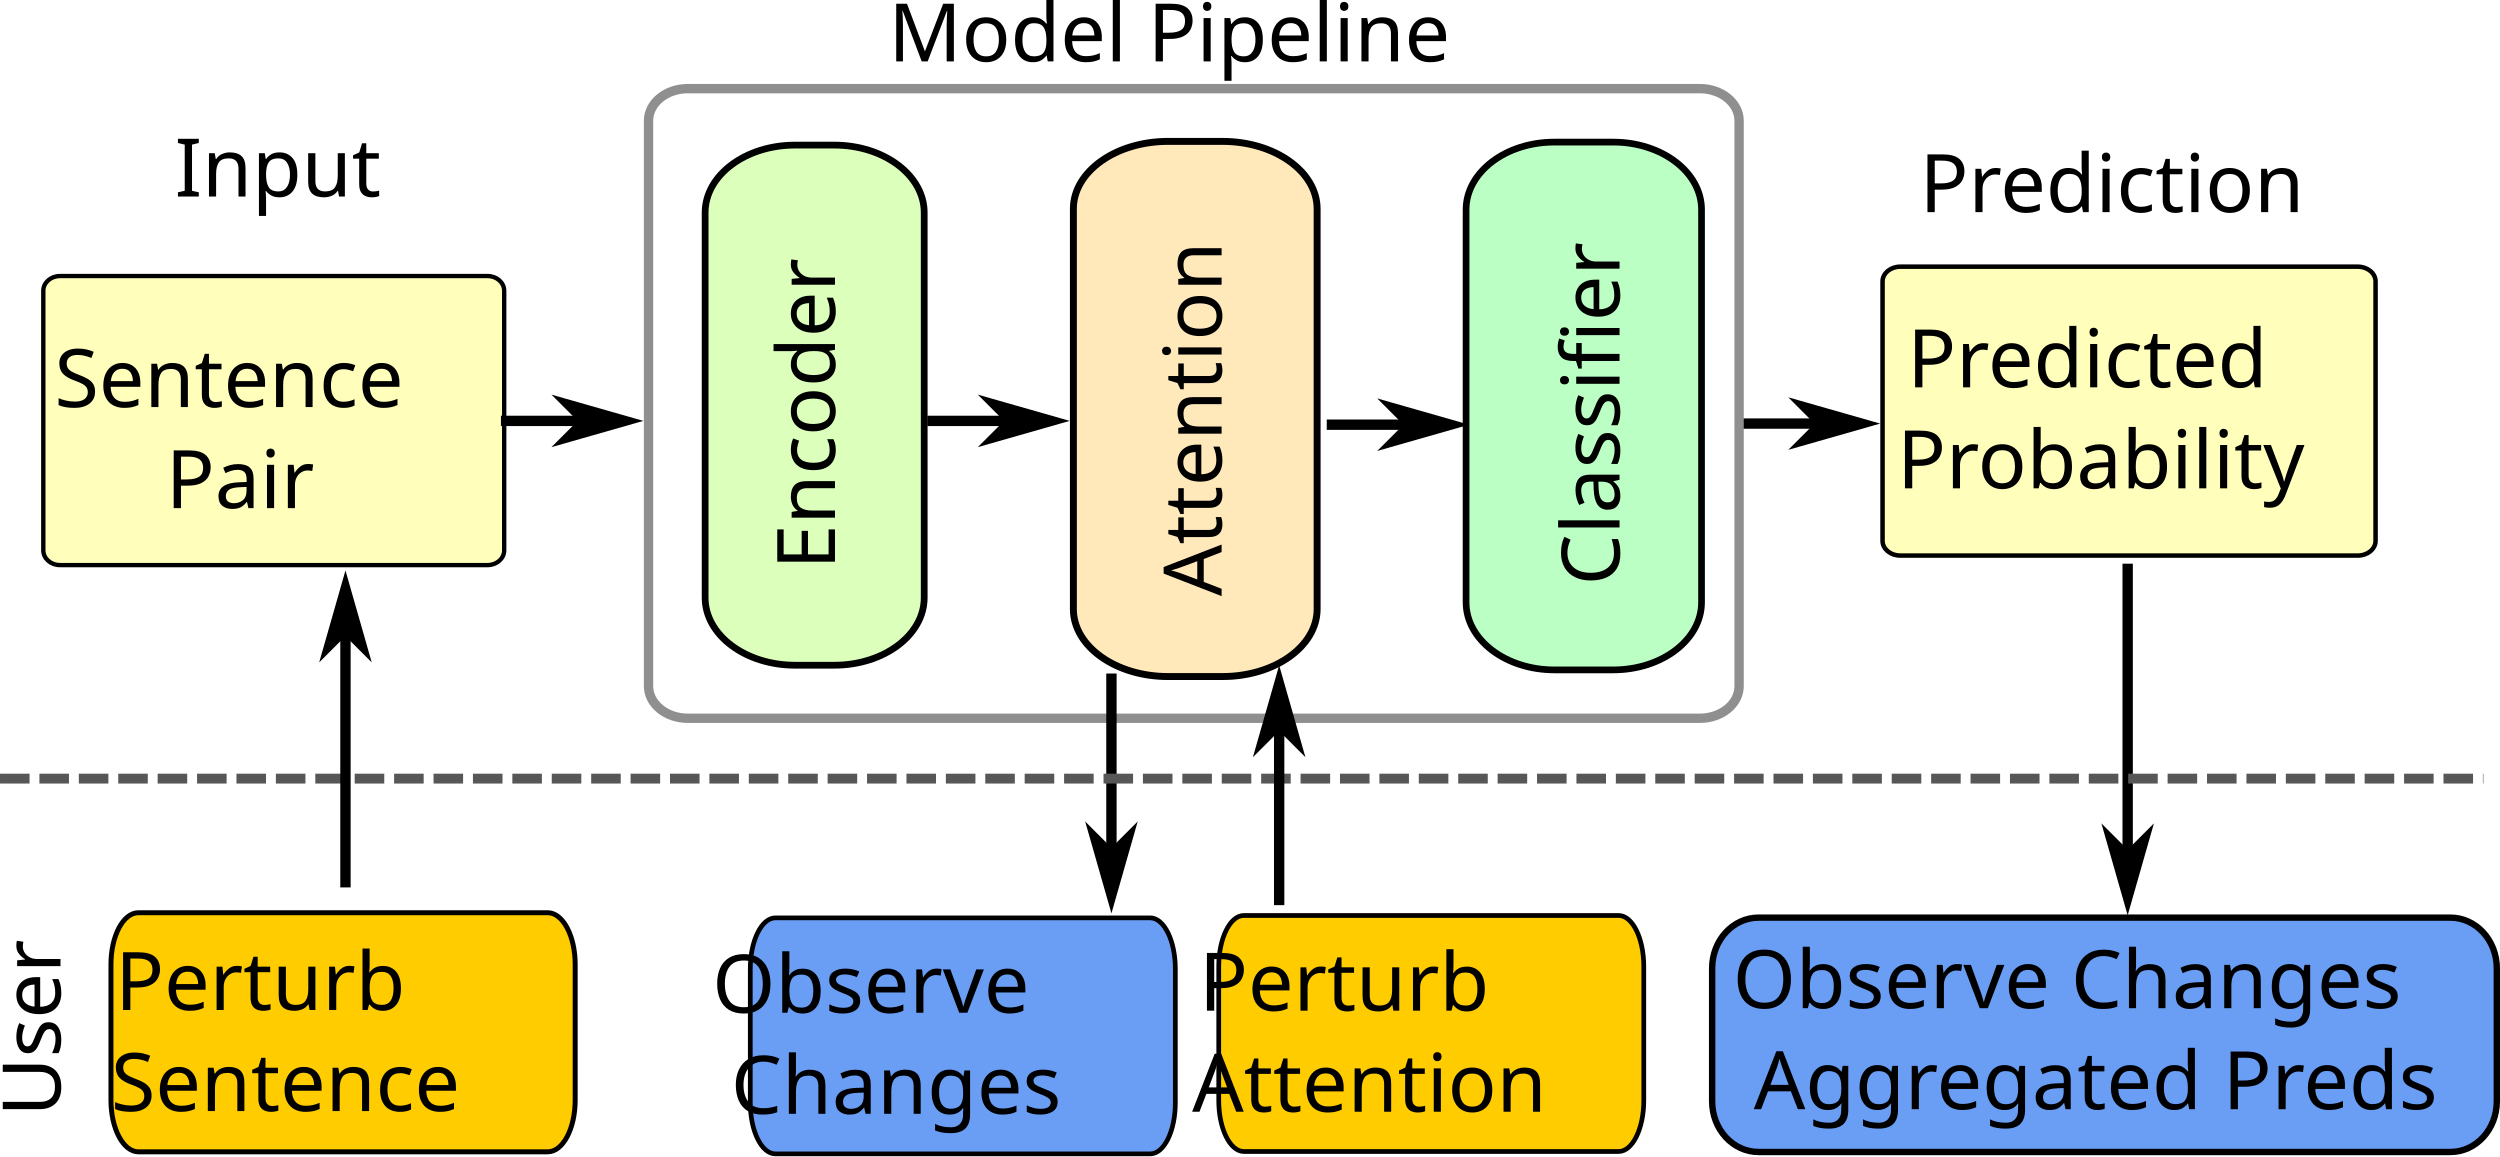
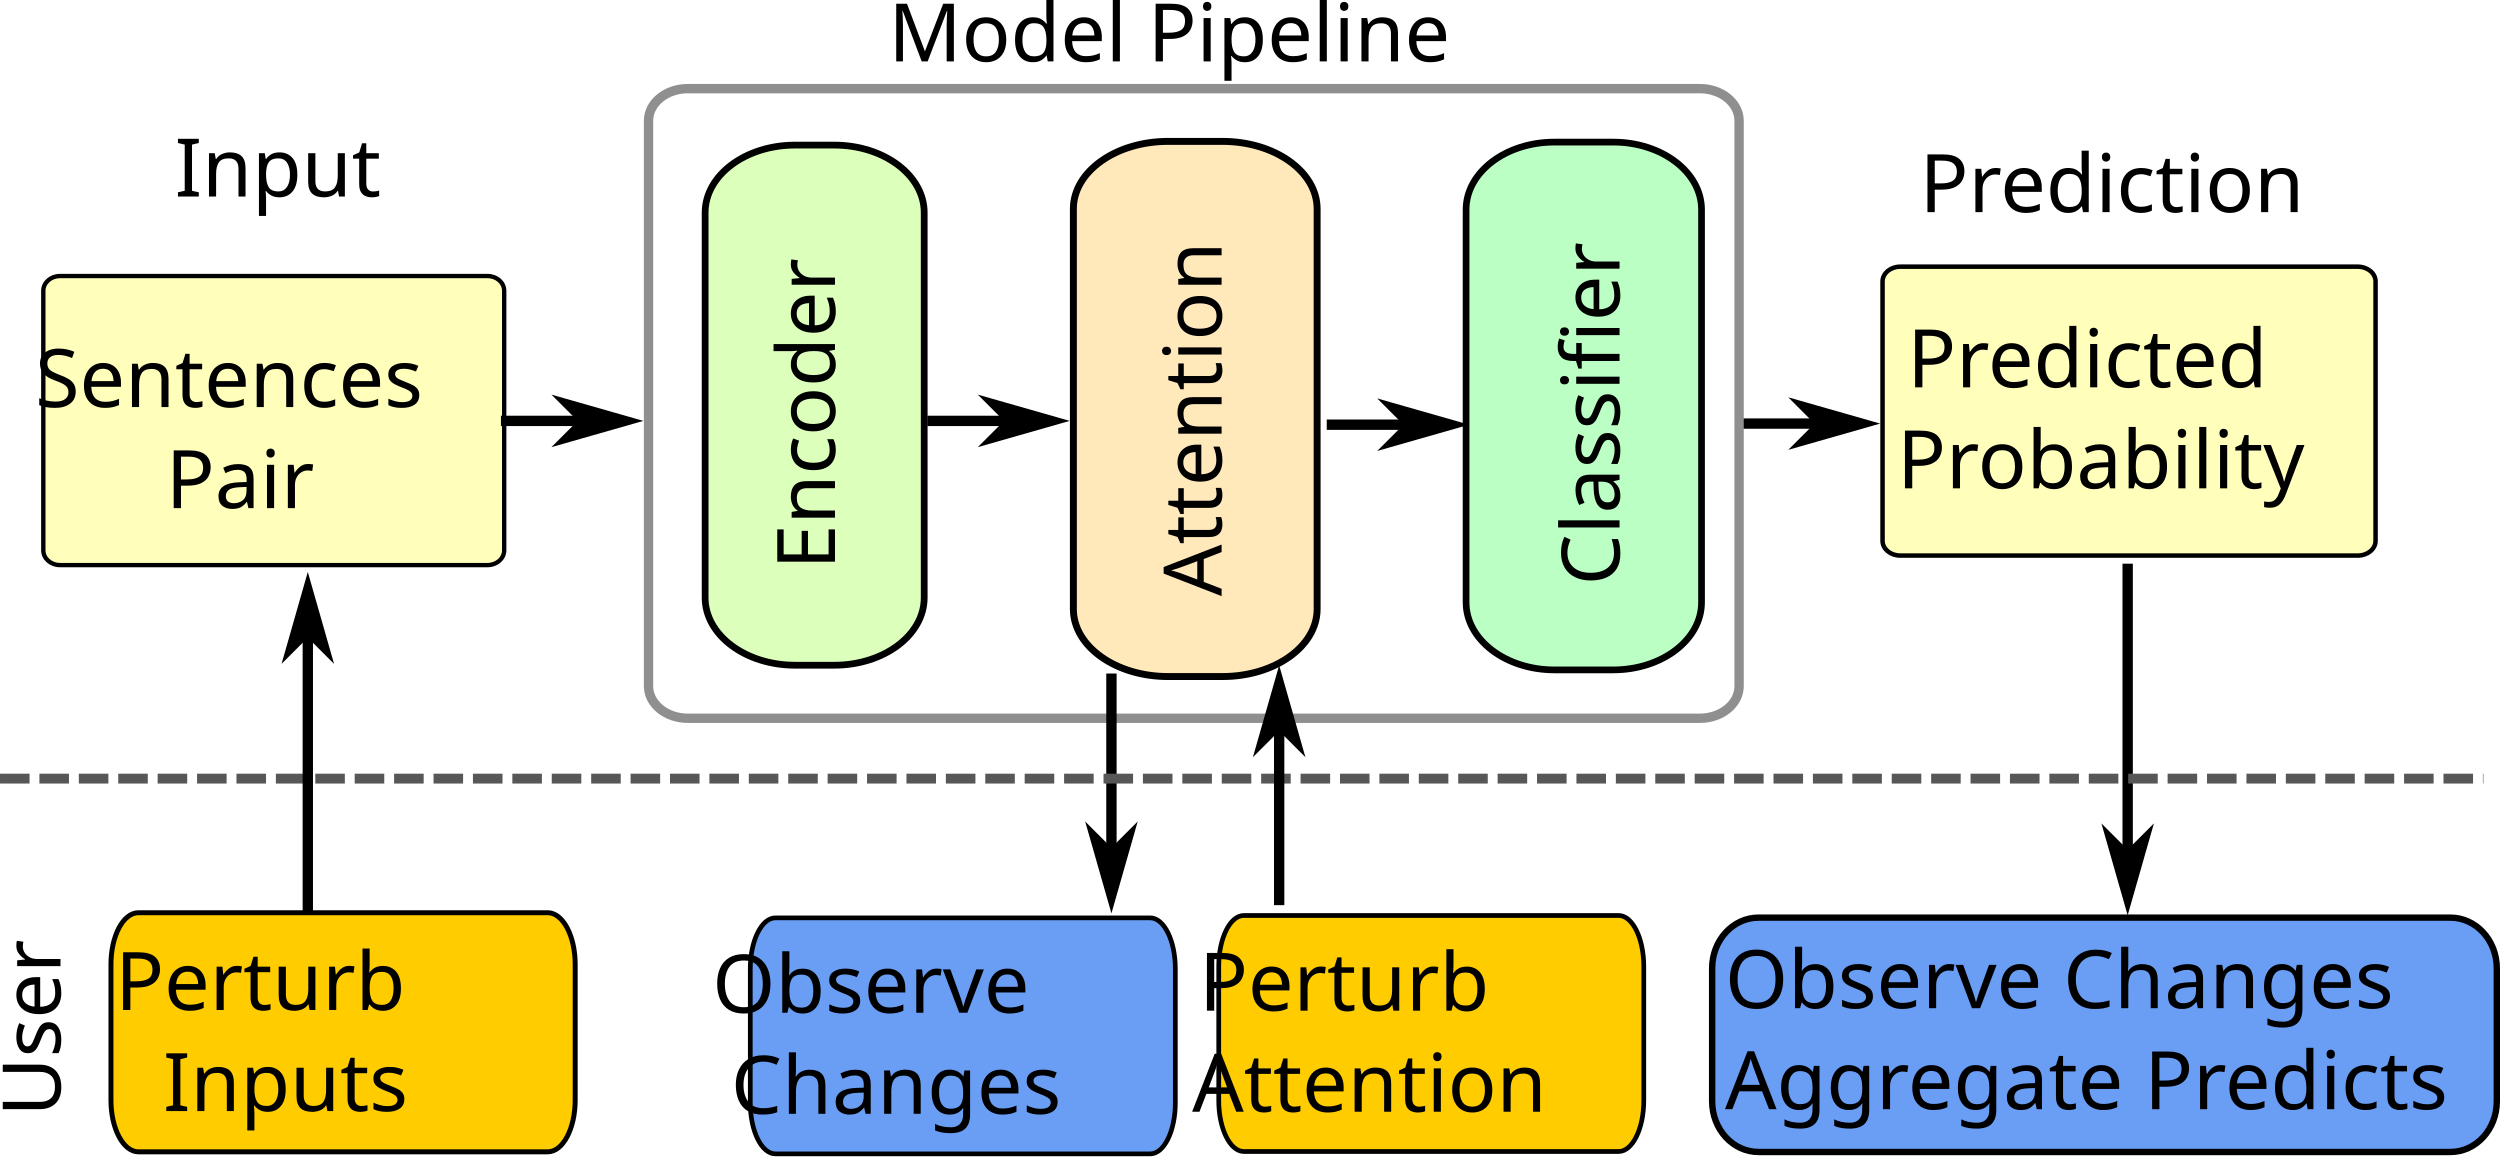
<svg xmlns="http://www.w3.org/2000/svg" width="545.507mm" height="252.293mm" viewBox="0 0 1932.897 893.953" id="svg2" version="1.1">
  <defs id="defs4">
    <marker orient="auto" refY="0" refX="0" id="marker4225" style="overflow:visible">
      <path id="path4227" d="M 0,0 5,-5 -12.5,0 5,5 0,0 Z" style="fill:#000000;fill-opacity:1;fill-rule:evenodd;stroke:#000000;stroke-width:1pt;stroke-opacity:1" transform="matrix(-0.4,0,0,-0.4,-4,0)" />
    </marker>
    <marker style="overflow:visible" id="marker4219" refX="0" refY="0" orient="auto">
      <path transform="matrix(-0.4,0,0,-0.4,-4,0)" style="fill:#000000;fill-opacity:1;fill-rule:evenodd;stroke:#000000;stroke-width:1pt;stroke-opacity:1" d="M 0,0 5,-5 -12.5,0 5,5 0,0 Z" id="path4221" />
    </marker>
    <marker orient="auto" refY="0" refX="0" id="marker4213" style="overflow:visible">
      <path id="path4215" d="M 0,0 5,-5 -12.5,0 5,5 0,0 Z" style="fill:#000000;fill-opacity:1;fill-rule:evenodd;stroke:#000000;stroke-width:1pt;stroke-opacity:1" transform="matrix(-0.4,0,0,-0.4,-4,0)" />
    </marker>
    <marker style="overflow:visible" id="marker9688" refX="0" refY="0" orient="auto">
      <path transform="matrix(-0.4,0,0,-0.4,-4,0)" style="fill:#000000;fill-opacity:1;fill-rule:evenodd;stroke:#000000;stroke-width:1pt;stroke-opacity:1" d="M 0,0 5,-5 -12.5,0 5,5 0,0 Z" id="path9690" />
    </marker>
    <marker orient="auto" refY="0" refX="0" id="marker4545" style="overflow:visible">
      <path id="path4298" d="M 0,0 5,-5 -12.5,0 5,5 0,0 Z" style="fill:#000000;fill-opacity:1;fill-rule:evenodd;stroke:#000000;stroke-width:1pt;stroke-opacity:1" transform="matrix(-0.4,0,0,-0.4,-4,0)" />
    </marker>
    <marker style="overflow:visible" id="marker5138" refX="0" refY="0" orient="auto">
      <path transform="matrix(-0.4,0,0,-0.4,-4,0)" style="fill:#000000;fill-opacity:1;fill-rule:evenodd;stroke:#000000;stroke-width:1pt;stroke-opacity:1" d="M 0,0 5,-5 -12.5,0 5,5 0,0 Z" id="path5140" />
    </marker>
    <marker orient="auto" refY="0" refX="0" id="marker4988" style="overflow:visible">
      <path id="path4990" d="M 0,0 5,-5 -12.5,0 5,5 0,0 Z" style="fill:#000000;fill-opacity:1;fill-rule:evenodd;stroke:#000000;stroke-width:1pt;stroke-opacity:1" transform="matrix(-0.4,0,0,-0.4,-4,0)" />
    </marker>
    <marker orient="auto" refY="0" refX="0" id="marker4760" style="overflow:visible">
      <path id="path4762" d="M 0,0 5,-5 -12.5,0 5,5 0,0 Z" style="fill:#000000;fill-opacity:1;fill-rule:evenodd;stroke:#000000;stroke-width:1pt;stroke-opacity:1" transform="matrix(-0.4,0,0,-0.4,-4,0)" />
    </marker>
    <marker orient="auto" refY="0" refX="0" id="Arrow1Mend" style="overflow:visible">
      <path id="path4218" d="M 0,0 5,-5 -12.5,0 5,5 0,0 Z" style="fill:#000000;fill-opacity:1;fill-rule:evenodd;stroke:#000000;stroke-width:1pt;stroke-opacity:1" transform="matrix(-0.4,0,0,-0.4,-4,0)" />
    </marker>
    <marker style="overflow:visible" id="marker4566" refX="0" refY="0" orient="auto">
      <path transform="matrix(-0.4,0,0,-0.4,-4,0)" style="fill:#000000;fill-opacity:1;fill-rule:evenodd;stroke:#000000;stroke-width:1pt;stroke-opacity:1" d="M 0,0 5,-5 -12.5,0 5,5 0,0 Z" id="path4568" />
    </marker>
  </defs>
  <g id="layer1" transform="translate(712.6368,-144.2593)">
    <rect style="fill:#ffffbb;fill-opacity:1;stroke:#000000;stroke-width:3.371;stroke-miterlimit:4;stroke-dasharray:none;stroke-dashoffset:0;stroke-opacity:1" id="rect4136" width="356.335" height="223.478" x="-679.151" y="357.682" rx="12.804" ry="11.404" />
    <text xml:space="preserve" style="font-style:normal;font-weight:normal;font-size:40px;line-height:125%;font-family:sans-serif;letter-spacing:0px;word-spacing:0px;fill:#000000;fill-opacity:1;stroke:none;stroke-width:1px;stroke-linecap:butt;stroke-linejoin:miter;stroke-opacity:1" x="-500.995" y="459.001" id="text4138">
-       <tspan x="-491.046" y="459.001" style="font-size:62.5px;text-align:center;text-anchor:middle" id="tspan4269">Sentence </tspan>
+       <tspan x="-491.046" y="459.001" style="font-size:62.5px;text-align:center;text-anchor:middle" id="tspan4269">Sentences </tspan>
      <tspan x="-500.995" y="537.126" id="tspan4148" style="font-size:62.5px;text-align:center;text-anchor:middle">Pair</tspan>
    </text>
    <rect ry="69.522" rx="52.181" y="-167.459" x="-658.578" height="169.376" width="402.128" id="rect4152" style="fill:#dcffbb;fill-opacity:1;stroke:#000000;stroke-width:5.225;stroke-miterlimit:4;stroke-dasharray:none;stroke-dashoffset:0;stroke-opacity:1" transform="matrix(0,-1,1,0,0,0)" />
    <text xml:space="preserve" style="font-style:normal;font-weight:normal;font-size:40px;line-height:125%;font-family:sans-serif;letter-spacing:0px;word-spacing:0px;fill:#000000;fill-opacity:1;stroke:none;stroke-width:1px;stroke-linecap:butt;stroke-linejoin:miter;stroke-opacity:1" x="-584.572" y="-67.067" id="text4154" transform="matrix(0,-1,1,0,0,0)">
      <tspan x="-584.572" y="-67.067" style="font-size:62.5px" id="tspan4158">Encoder</tspan>
    </text>
    <rect style="fill:#ffe9bb;fill-opacity:1;stroke:#000000;stroke-width:5.36;stroke-miterlimit:4;stroke-dasharray:none;stroke-dashoffset:0;stroke-opacity:1" id="rect4162" width="413.758" height="188.462" x="-667.334" y="117.252" rx="52.165" ry="73.191" transform="matrix(0,-1,1,0,0,0)" />
    <text id="text4164" y="231.857" x="-605.16" style="font-style:normal;font-weight:normal;font-size:40px;line-height:125%;font-family:sans-serif;letter-spacing:0px;word-spacing:0px;fill:#000000;fill-opacity:1;stroke:none;stroke-width:1px;stroke-linecap:butt;stroke-linejoin:miter;stroke-opacity:1" xml:space="preserve" transform="matrix(0,-1,1,0,0,0)">
      <tspan id="tspan4166" style="font-size:62.5px" y="231.857" x="-605.16">Attention</tspan>
    </text>
    <rect ry="68.251" rx="52.187" y="420.871" x="-662.19" height="182.049" width="408.058" id="rect4168" style="fill:#bbffc4;fill-opacity:1;stroke:#000000;stroke-width:5.177;stroke-miterlimit:4;stroke-dasharray:none;stroke-dashoffset:0;stroke-opacity:1" transform="matrix(0,-1,1,0,0,0)" />
    <text xml:space="preserve" style="font-style:normal;font-weight:normal;font-size:40px;line-height:125%;font-family:sans-serif;letter-spacing:0px;word-spacing:0px;fill:#000000;fill-opacity:1;stroke:none;stroke-width:1px;stroke-linecap:butt;stroke-linejoin:miter;stroke-opacity:1" x="-596.866" y="539.529" id="text4170" transform="matrix(0,-1,1,0,0,0)">
      <tspan x="-596.866" y="539.529" style="font-size:62.5px" id="tspan4172">Classifier</tspan>
    </text>
    <text id="text4178" y="308.267" x="771.542" style="font-style:normal;font-weight:normal;font-size:40px;line-height:125%;font-family:sans-serif;letter-spacing:0px;word-spacing:0px;fill:#000000;fill-opacity:1;stroke:none;stroke-width:1px;stroke-linecap:butt;stroke-linejoin:miter;stroke-opacity:1" xml:space="preserve">
      <tspan style="font-size:62.5px" id="tspan4186" y="308.267" x="771.542">Prediction</tspan>
    </text>
    <path id="path4564" d="m 313.143,472.614 94.352,0" style="fill:none;fill-rule:evenodd;stroke:#000000;stroke-width:8;stroke-linecap:butt;stroke-linejoin:miter;stroke-miterlimit:4;stroke-dasharray:none;stroke-opacity:1;marker-end:url(#marker4566)" />
    <path style="fill:none;fill-rule:evenodd;stroke:#000000;stroke-width:8;stroke-linecap:butt;stroke-linejoin:miter;stroke-miterlimit:4;stroke-dasharray:none;stroke-opacity:1;marker-end:url(#marker4760)" d="m 630.93,471.753 94.352,0" id="path4758" />
    <path style="fill:none;fill-rule:evenodd;stroke:#000000;stroke-width:8;stroke-linecap:butt;stroke-linejoin:miter;stroke-miterlimit:4;stroke-dasharray:none;stroke-opacity:1;marker-end:url(#marker4988)" d="m 4.319,469.673 94.352,0" id="path4986" />
    <path id="path5136" d="m -325.328,469.673 94.352,0" style="fill:none;fill-rule:evenodd;stroke:#000000;stroke-width:8;stroke-linecap:butt;stroke-linejoin:miter;stroke-miterlimit:4;stroke-dasharray:none;stroke-opacity:1;marker-end:url(#marker5138)" />
    <rect ry="24.841" rx="30.298" y="212.787" x="-211.222" height="486.797" width="843.183" id="rect4275" style="fill:none;fill-opacity:1;stroke:#8f8f8f;stroke-width:7.223;stroke-miterlimit:4;stroke-dasharray:none;stroke-dashoffset:0;stroke-opacity:1" />
    <path style="fill:none;fill-rule:evenodd;stroke:#000000;stroke-width:8;stroke-linecap:butt;stroke-linejoin:miter;stroke-miterlimit:4;stroke-dasharray:none;stroke-opacity:1;marker-end:url(#Arrow1Mend)" d="m 146.678,665.001 0,169.7" id="path4880" />
    <rect style="color:#000000;clip-rule:nonzero;display:inline;overflow:visible;visibility:visible;opacity:1;isolation:auto;mix-blend-mode:normal;color-interpolation:sRGB;color-interpolation-filters:linearRGB;solid-color:#000000;solid-opacity:1;fill:#ffcc00;fill-opacity:1;fill-rule:nonzero;stroke:#000000;stroke-width:3.833;stroke-linecap:butt;stroke-linejoin:miter;stroke-miterlimit:4;stroke-dasharray:none;stroke-dashoffset:0;stroke-opacity:1;color-rendering:auto;image-rendering:auto;shape-rendering:auto;text-rendering:auto;enable-background:accumulate" id="rect5058" width="358.919" height="184.87" x="-626.853" y="849.939" rx="21.23" ry="39.945" />
    <text xml:space="preserve" style="font-style:normal;font-weight:normal;font-size:75px;line-height:125%;font-family:Sans;letter-spacing:0px;word-spacing:0px;fill:#000000;fill-opacity:1;stroke:none;stroke-width:1px;stroke-linecap:butt;stroke-linejoin:miter;stroke-opacity:1" x="-444.961" y="925.153" id="text5066">
      <tspan x="-435.012" y="925.153" style="font-size:62.5px;text-align:center;text-anchor:middle" id="tspan4205">Perturb </tspan>
-       <tspan x="-435.012" y="1003.278" style="font-size:62.5px;text-align:center;text-anchor:middle" id="tspan4292">Sentence </tspan>
+       <tspan x="-435.012" y="1003.278" style="font-size:62.5px;text-align:center;text-anchor:middle" id="tspan4292">Inputs </tspan>
    </text>
    <rect ry="39.428" rx="19.438" y="852.075" x="229.643" height="182.474" width="328.625" id="rect9674" style="color:#000000;clip-rule:nonzero;display:inline;overflow:visible;visibility:visible;opacity:1;isolation:auto;mix-blend-mode:normal;color-interpolation:sRGB;color-interpolation-filters:linearRGB;solid-color:#000000;solid-opacity:1;fill:#ffcc00;fill-opacity:1;fill-rule:nonzero;stroke:#000000;stroke-width:3.644;stroke-linecap:butt;stroke-linejoin:miter;stroke-miterlimit:4;stroke-dasharray:none;stroke-dashoffset:0;stroke-opacity:1;color-rendering:auto;image-rendering:auto;shape-rendering:auto;text-rendering:auto;enable-background:accumulate" />
    <text id="text9676" y="925.661" x="393.036" style="font-style:normal;font-weight:normal;font-size:75px;line-height:125%;font-family:Sans;letter-spacing:0px;word-spacing:0px;fill:#000000;fill-opacity:1;stroke:none;stroke-width:1px;stroke-linecap:butt;stroke-linejoin:miter;stroke-opacity:1" xml:space="preserve">
      <tspan style="font-size:62.5px;text-align:center;text-anchor:middle" y="925.661" x="402.985" id="tspan9678">Perturb </tspan>
      <tspan style="font-size:62.5px;text-align:center;text-anchor:middle" y="1003.786" x="402.985" id="tspan4294">Attention </tspan>
    </text>
    <path id="path9686" d="m 932.386,580.077 0,256.108" style="fill:none;fill-rule:evenodd;stroke:#000000;stroke-width:8;stroke-linecap:butt;stroke-linejoin:miter;stroke-miterlimit:4;stroke-dasharray:none;stroke-opacity:1;marker-end:url(#marker9688)" />
    <rect style="color:#000000;clip-rule:nonzero;display:inline;overflow:visible;visibility:visible;opacity:1;isolation:auto;mix-blend-mode:normal;color-interpolation:sRGB;color-interpolation-filters:linearRGB;solid-color:#000000;solid-opacity:1;fill:#6a9ef5;fill-opacity:1;fill-rule:nonzero;stroke:#000000;stroke-width:4.934;stroke-linecap:butt;stroke-linejoin:miter;stroke-miterlimit:4;stroke-dasharray:none;stroke-dashoffset:0;stroke-opacity:1;color-rendering:auto;image-rendering:auto;shape-rendering:auto;text-rendering:auto;enable-background:accumulate" id="rect12152" width="606.672" height="181.185" x="611.122" y="853.737" rx="35.884" ry="39.149" />
-     <text xml:space="preserve" style="font-style:normal;font-weight:normal;font-size:75px;line-height:125%;font-family:Sans;letter-spacing:0px;word-spacing:0px;fill:#000000;fill-opacity:1;stroke:none;stroke-width:1px;stroke-linecap:butt;stroke-linejoin:miter;stroke-opacity:1" x="627.058" y="923.741" id="text12154">
-       <tspan x="627.058" y="923.741" style="font-size:62.5px" id="tspan4750">Observe Changes</tspan>
-       <tspan x="627.058" y="1001.866" style="font-size:62.5px" id="tspan5224"> Aggregated Preds </tspan>
+     <text xml:space="preserve" style="font-style:normal;font-weight:normal;font-size:75px;line-height:125%;font-family:Sans;letter-spacing:0px;word-spacing:0px;fill:#000000;fill-opacity:1;stroke:none;stroke-width:1px;stroke-linecap:butt;stroke-linejoin:miter;stroke-opacity:1" x="621.058" y="923.741" id="text12154">
+       <tspan x="621.058" y="923.741" style="font-size:62.5px" id="tspan4750">Observe Changes</tspan>
+       <tspan x="621.058" y="1001.866" style="font-size:62.5px" id="tspan5224">Aggregate Predicts </tspan>
    </text>
    <text xml:space="preserve" style="font-style:normal;font-weight:normal;font-size:40px;line-height:125%;font-family:sans-serif;letter-spacing:0px;word-spacing:0px;fill:#000000;fill-opacity:1;stroke:none;stroke-width:1px;stroke-linecap:butt;stroke-linejoin:miter;stroke-opacity:1" x="-577.563" y="296.194" id="text24694">
      <tspan x="-577.563" y="296.194" id="tspan24696" style="font-size:62.5px">Input</tspan>
    </text>
    <path style="fill:none;fill-rule:evenodd;stroke:#575757;stroke-width:7.618;stroke-linecap:butt;stroke-linejoin:miter;stroke-miterlimit:4;stroke-dasharray:22.853, 7.618;stroke-dashoffset:0;stroke-opacity:1" d="m -712.637,746.257 1920.073,0" id="path4209" />
-     <path style="fill:none;fill-rule:evenodd;stroke:#000000;stroke-width:8;stroke-linecap:butt;stroke-linejoin:miter;stroke-miterlimit:4;stroke-dasharray:none;stroke-opacity:1;marker-end:url(#marker4213)" d="m -445.542,830.372 0,-229.305" id="path4211" />
+     <path style="fill:none;fill-rule:evenodd;stroke:#000000;stroke-width:8;stroke-linecap:butt;stroke-linejoin:miter;stroke-miterlimit:4;stroke-dasharray:none;stroke-opacity:1;marker-end:url(#marker4213)" d="m -474.658,849.09 0,-246.854" id="path4211" />
    <path id="path4217" d="m 276.36,844.098 0,-169.7" style="fill:none;fill-rule:evenodd;stroke:#000000;stroke-width:8;stroke-linecap:butt;stroke-linejoin:miter;stroke-miterlimit:4;stroke-dasharray:none;stroke-opacity:1;marker-end:url(#marker4219)" />
    <text xml:space="preserve" style="font-style:normal;font-weight:normal;font-size:75px;line-height:125%;font-family:Sans;letter-spacing:0px;word-spacing:0px;fill:#000000;fill-opacity:1;stroke:none;stroke-width:1px;stroke-linecap:butt;stroke-linejoin:miter;stroke-opacity:1" x="-1007.434" y="-665.88" id="text4229" transform="matrix(0,-0.9999999,1,0,0,0)">
      <tspan id="tspan4231" x="-1007.434" y="-665.88" style="font-size:62.5px">User</tspan>
    </text>
    <text id="text4233" y="191.745" x="-25.774" style="font-style:normal;font-weight:normal;font-size:75px;line-height:125%;font-family:Sans;letter-spacing:0px;word-spacing:0px;fill:#000000;fill-opacity:1;stroke:none;stroke-width:1px;stroke-linecap:butt;stroke-linejoin:miter;stroke-opacity:1" xml:space="preserve">
      <tspan style="font-size:62.5px" y="191.745" x="-25.774" id="tspan4235">Model Pipeline</tspan>
    </text>
    <rect style="color:#000000;clip-rule:nonzero;display:inline;overflow:visible;visibility:visible;opacity:1;isolation:auto;mix-blend-mode:normal;color-interpolation:sRGB;color-interpolation-filters:linearRGB;solid-color:#000000;solid-opacity:1;fill:#6a9ef5;fill-opacity:1;fill-rule:nonzero;stroke:#000000;stroke-width:3.644;stroke-linecap:butt;stroke-linejoin:miter;stroke-miterlimit:4;stroke-dasharray:none;stroke-dashoffset:0;stroke-opacity:1;color-rendering:auto;image-rendering:auto;shape-rendering:auto;text-rendering:auto;enable-background:accumulate" id="rect4716" width="328.625" height="182.474" x="-132.548" y="853.916" rx="19.438" ry="39.428" />
    <text xml:space="preserve" style="font-style:normal;font-weight:normal;font-size:75px;line-height:125%;font-family:Sans;letter-spacing:0px;word-spacing:0px;fill:#000000;fill-opacity:1;stroke:none;stroke-width:1px;stroke-linecap:butt;stroke-linejoin:miter;stroke-opacity:1" x="28.925" y="927.262" id="text4296">
      <tspan id="tspan4300" x="28.925" y="927.262" style="font-size:62.5px;text-align:center;text-anchor:middle">Observe</tspan>
      <tspan x="28.925" y="1005.388" style="font-size:62.5px;text-align:center;text-anchor:middle" id="tspan4304">Changes</tspan>
    </text>
    <rect style="fill:#ffffbb;fill-opacity:1;stroke:#000000;stroke-width:3.485;stroke-miterlimit:4;stroke-dasharray:none;stroke-dashoffset:0;stroke-opacity:1" id="rect4136-5" width="381.177" height="223.363" x="742.874" y="350.447" rx="13.697" ry="11.398" />
    <text xml:space="preserve" style="font-style:normal;font-weight:normal;font-size:40px;line-height:125%;font-family:sans-serif;letter-spacing:0px;word-spacing:0px;fill:#000000;fill-opacity:1;stroke:none;stroke-width:1px;stroke-linecap:butt;stroke-linejoin:miter;stroke-opacity:1" x="937.611" y="443.708" id="text4138-9">
      <tspan x="937.611" y="443.708" id="tspan4148-2" style="font-size:62.5px;text-align:center;text-anchor:middle">Predicted</tspan>
      <tspan x="937.611" y="521.833" style="font-size:62.5px;text-align:center;text-anchor:middle" id="tspan4744">Probability</tspan>
    </text>
  </g>
</svg>
